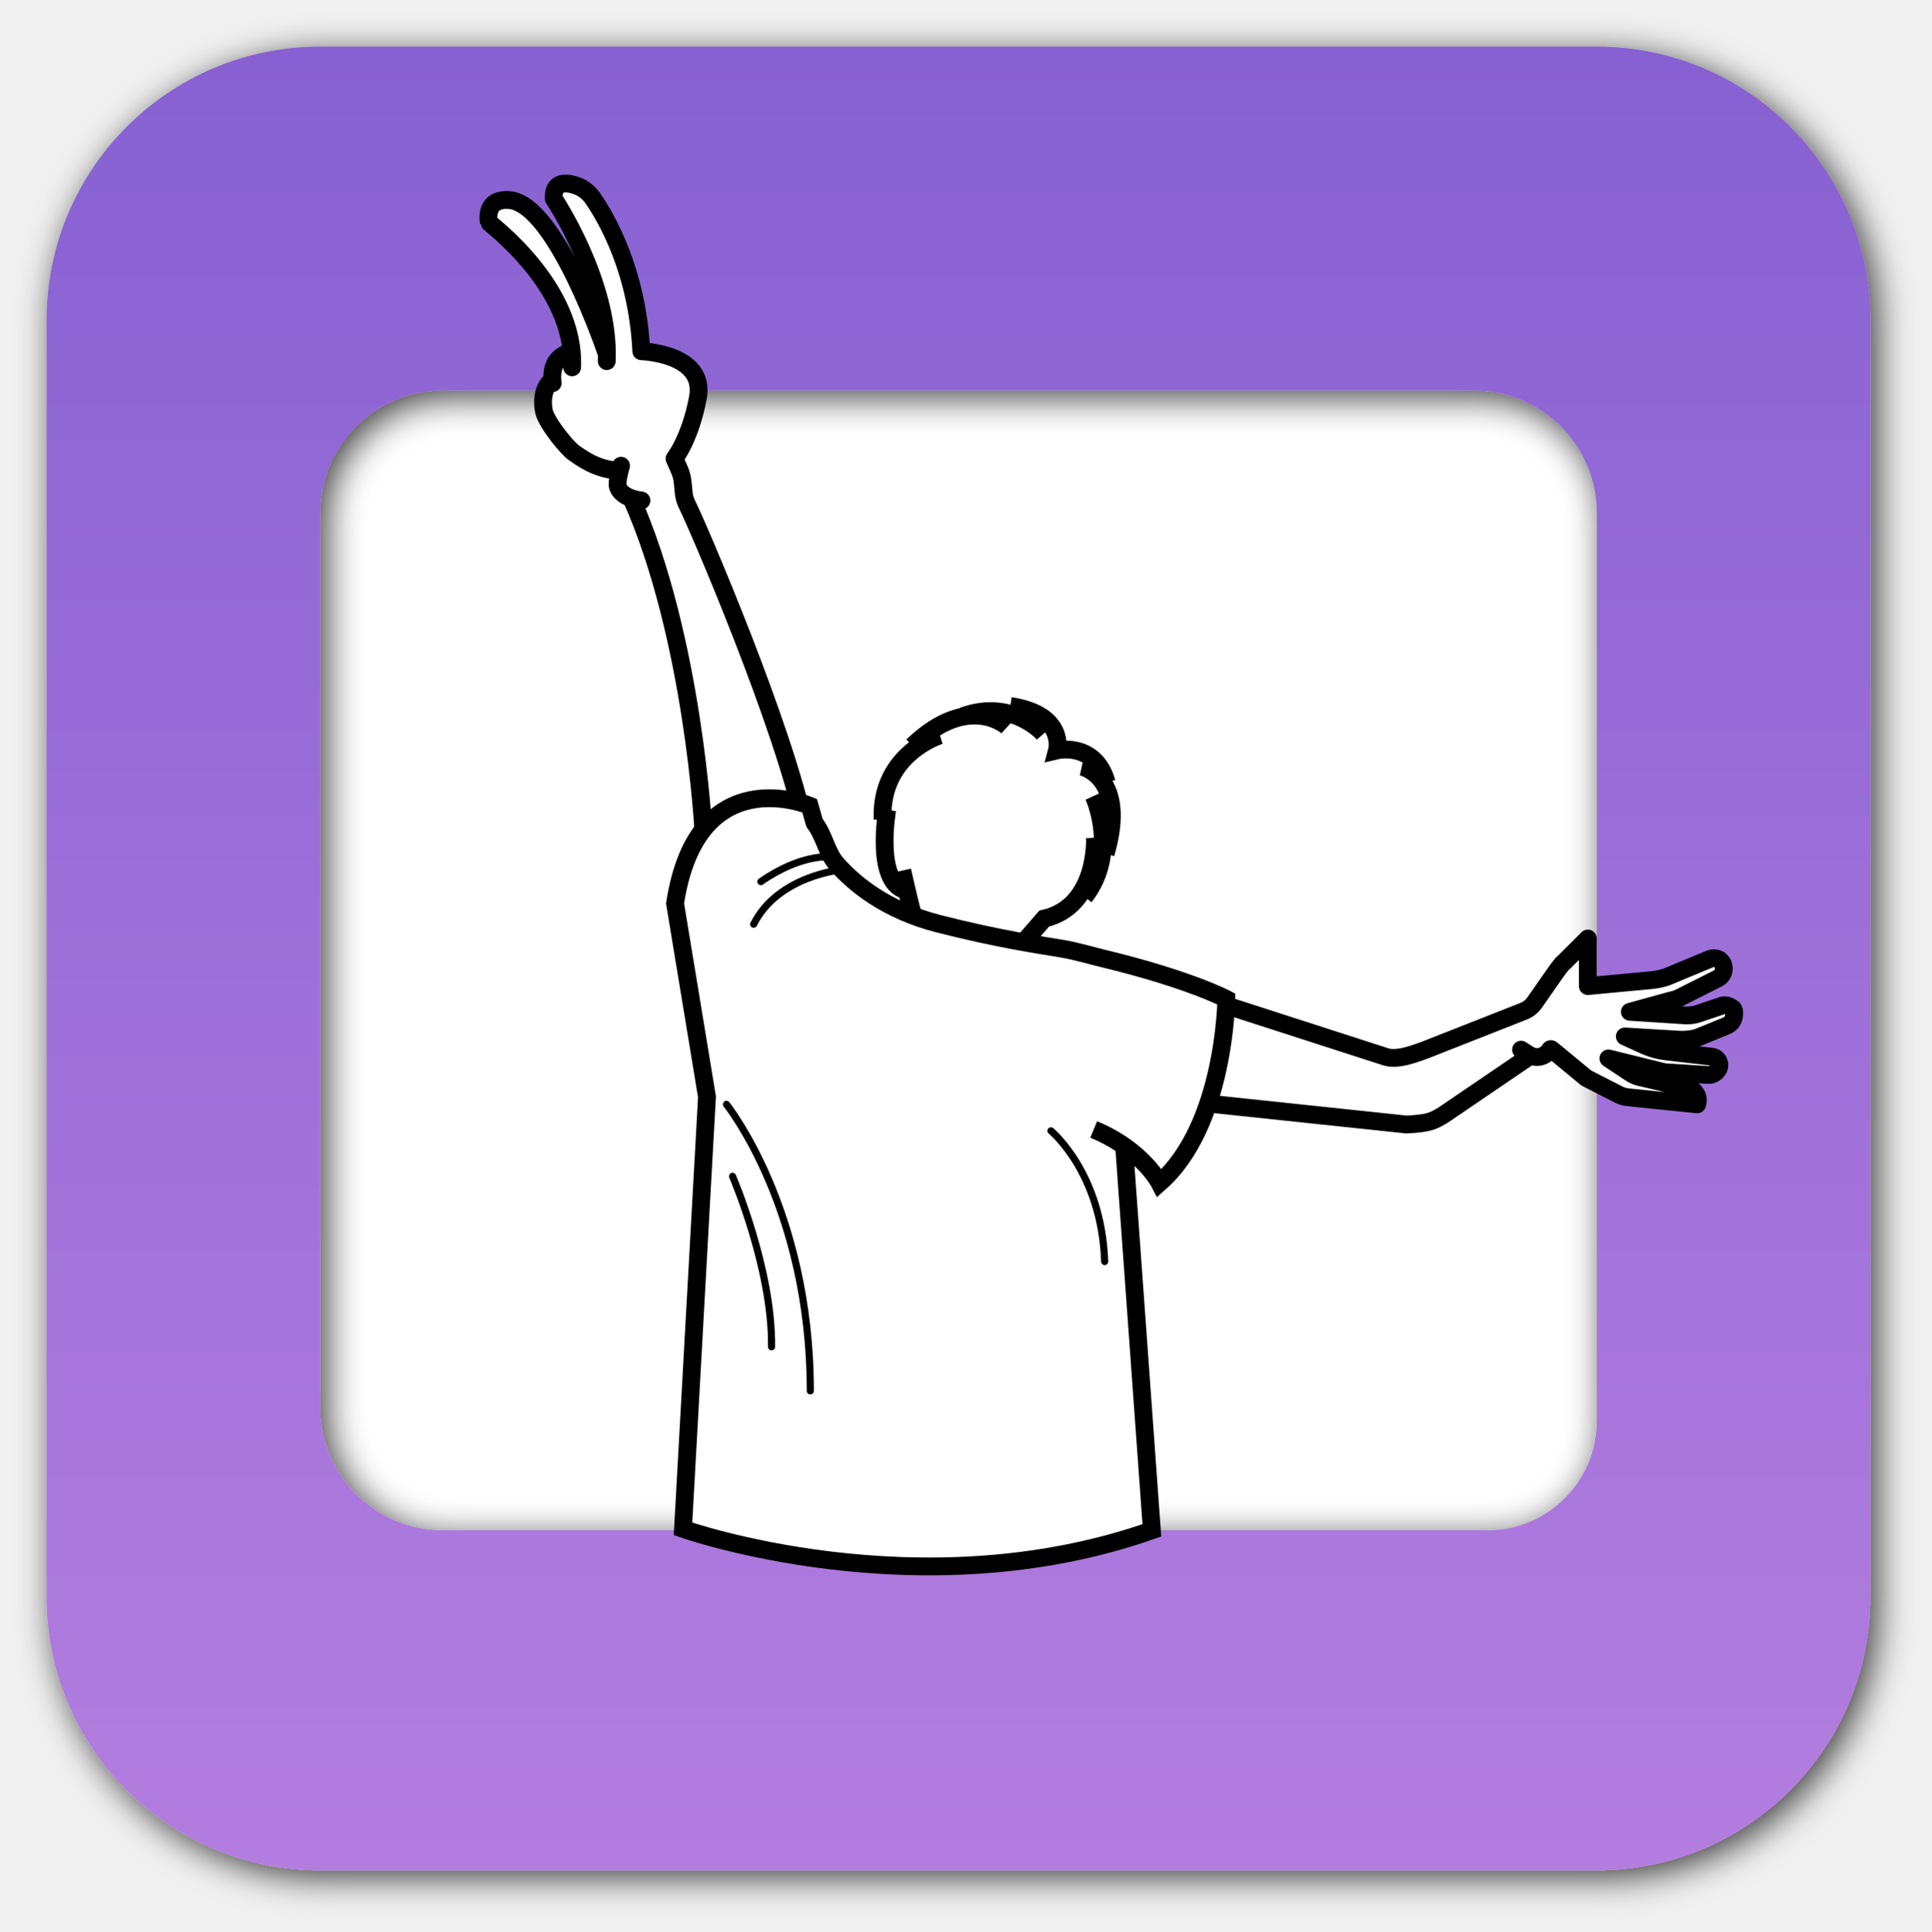
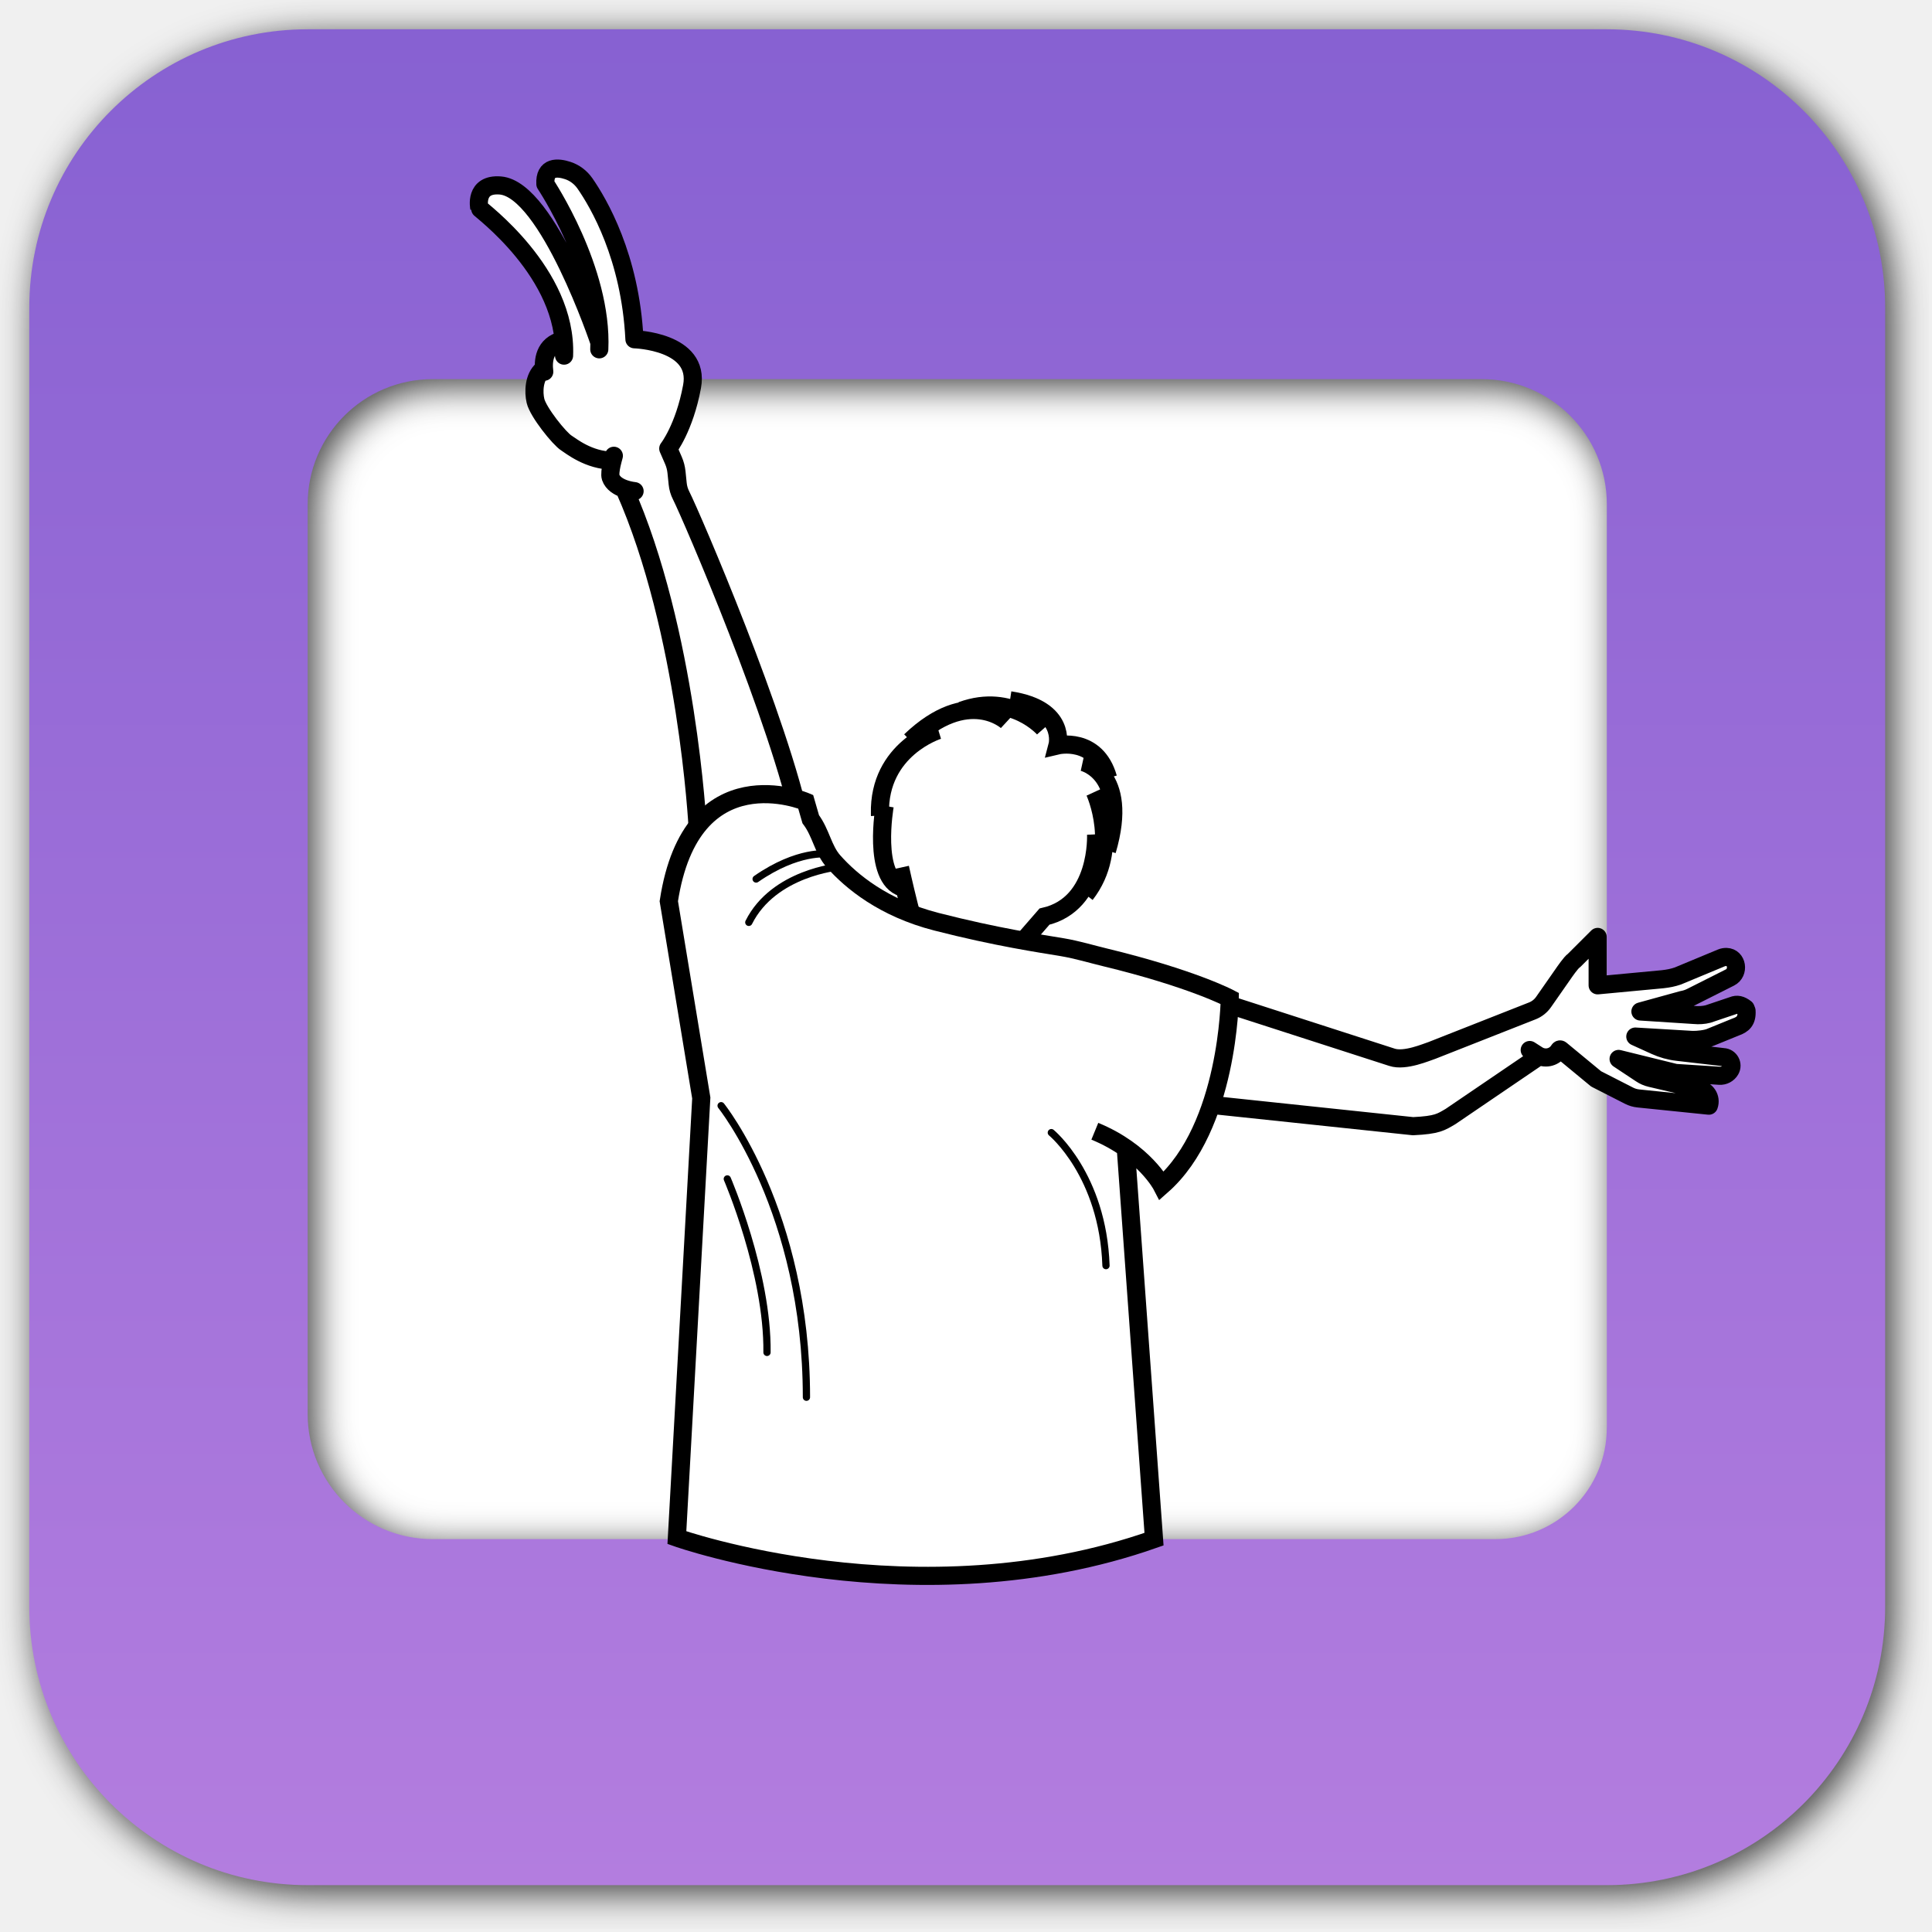
- <svg xmlns="http://www.w3.org/2000/svg" id="_레이어_1" data-name="레이어 1" viewBox="0 0 542.16 542.16">
+ <svg xmlns="http://www.w3.org/2000/svg" width="533" height="533" viewBox="0 0 533 533" fill="none">
+   <path d="M487.37 69.52H45.91V463.19H487.37V69.52Z" fill="white" />
+   <path d="M305.69 214.64C302.42 203.11 291.74 205.65 291.74 205.65C291.74 205.65 294.4 195.61 278.63 193.2" stroke="black" stroke-width="5" stroke-miterlimit="10" />
+   <path d="M298.69 210.21C298.69 210.21 311.76 213.08 305.39 234.64" stroke="black" stroke-width="5" stroke-miterlimit="10" />
+   <path d="M302.03 218.45C302.03 218.45 309.28 234.13 299.46 246.75" stroke="black" stroke-width="5" stroke-miterlimit="10" />
+   <path d="M302.39 230.17C302.39 230.17 303.33 249.4 288.14 252.88L275.98 266.87" stroke="black" stroke-width="5" stroke-miterlimit="10" />
+   <path d="M287.97 200.97C287.97 200.97 279.21 191 265.29 196.07" stroke="black" stroke-width="5" stroke-miterlimit="10" />
+   <path d="M277.82 199.02C277.82 199.02 267.13 189.13 251.17 204.39" stroke="black" stroke-width="5" stroke-miterlimit="10" />
+   <path d="M258.87 201.43C258.87 201.43 242.34 206.52 242.76 224.51C242.76 224.67 242.76 224.82 242.77 224.98" stroke="black" stroke-width="5" stroke-miterlimit="10" />
+   <path d="M244.07 222.31C244.07 222.31 240.53 242.34 249.05 244.89" stroke="black" stroke-width="5" stroke-miterlimit="10" />
+   <path d="M248.3 239.39C248.3 239.39 252.86 260.24 254.37 260.64" stroke="black" stroke-width="5" stroke-miterlimit="10" />
+   <g filter="url(#filter0_d_2116_2473)">
+     <path d="M443.28 8.08H84.88C42.46 8.08 8.08 42.46 8.08 84.88V443.28C8.08 485.7 42.46 520.08 84.88 520.08H443.28C485.7 520.08 520.08 485.7 520.08 443.28V84.88C520.08 42.46 485.7 8.08 443.28 8.08ZM443.28 393.89C443.28 410.86 429.53 424.61 412.56 424.61H119.39C100.33 424.61 84.88 409.16 84.88 390.1V139.11C84.88 120.05 100.33 104.6 119.39 104.6H408.78C427.84 104.6 443.29 120.05 443.29 139.11V393.88L443.28 393.89Z" fill="url(#paint0_linear_2116_2473)" />
+   </g>
+   <path d="M175.02 93.6C175.02 93.6 180.13 99.37 179.47 105.03Z" fill="white" />
+   <path d="M175.02 93.6C175.02 93.6 180.13 99.37 179.47 105.03" stroke="black" stroke-width="5" stroke-miterlimit="10" />
+   <path d="M192.45 228.17C192.45 228.17 189.65 174.01 172.25 134.86C173.01 135.12 173.85 135.35 175.07 135.5C175.07 135.5 169.62 135.02 168.48 131.69C167.99 130.25 169.35 125.74 169.35 125.74L168.99 127.08C162.39 127.05 157.44 122.95 156.27 122.23C154.35 121.04 148.46 113.71 147.73 110.59C147.17 108.2 147.24 104.06 149.71 101.98L150.15 102.55C149.78 99.65 150.06 95.08 155.3 93.85L155.61 98.11C156.54 75.26 132.2 57.69 132.22 57.36C132.22 57.36 130.77 50.58 138.04 51.17C151.22 52.25 165.37 94.5 165.37 94.5L165.33 96.37C166.32 74.44 150.46 50.77 150.46 50.77C150.19 45.84 153.86 46.13 156.65 47.05C158.57 47.68 160.21 48.94 161.37 50.6C165.1 55.96 173.91 70.85 175.03 93.6C175.03 93.6 193.26 94.09 190.92 106.65C188.79 118.11 184.36 123.75 184.36 123.75L185.78 127.01C186.23 128.04 186.51 129.12 186.63 130.24L186.96 133.47C187.07 134.58 187.38 135.65 187.89 136.65C190.8 142.41 215.21 199.13 221.15 228.18" fill="white" />
+   <path d="M192.45 228.17C192.45 228.17 189.65 174.01 172.25 134.86C173.01 135.12 173.85 135.35 175.07 135.5C175.07 135.5 169.62 135.02 168.48 131.69C167.99 130.25 169.35 125.74 169.35 125.74L168.99 127.08C162.39 127.05 157.44 122.95 156.27 122.23C154.35 121.04 148.46 113.71 147.73 110.59C147.17 108.2 147.24 104.06 149.71 101.98L150.15 102.55C149.78 99.65 150.06 95.08 155.3 93.85L155.61 98.11C156.54 75.26 132.2 57.69 132.22 57.36C132.22 57.36 130.77 50.58 138.04 51.17C151.22 52.25 165.37 94.5 165.37 94.5L165.33 96.37C166.32 74.44 150.46 50.77 150.46 50.77C150.19 45.84 153.86 46.13 156.65 47.05C158.57 47.68 160.21 48.94 161.37 50.6C165.1 55.96 173.91 70.85 175.03 93.6C175.03 93.6 193.26 94.09 190.92 106.65C188.79 118.11 184.36 123.75 184.36 123.75L185.78 127.01C186.23 128.04 186.51 129.12 186.63 130.24L186.96 133.47C187.07 134.58 187.38 135.65 187.89 136.65C190.8 142.41 215.21 199.13 221.15 228.18" stroke="black" stroke-width="5" stroke-linejoin="round" />
+   <path d="M334.17 304.81L389.81 310.69C389.81 310.69 389.84 310.69 389.86 310.69C396.56 310.37 397.53 309.57 400.18 308.02L424.66 291.37L422.02 289.68L424.19 291.07C426.08 292.28 428.59 291.81 429.91 289.98L430.16 289.63C430.26 289.5 430.44 289.47 430.57 289.58L440.32 297.63C440.32 297.63 440.35 297.65 440.37 297.66L449.42 302.28C450.22 302.69 451.09 302.95 451.99 303.04L471.44 305.03C472.22 302.9 470.74 300.61 468.47 300.46L455.37 297.39C454.43 297.17 453.54 296.79 452.74 296.25L446.54 292.14L462.01 295.95C462.17 295.99 462.33 296.01 462.5 296.02L474.37 296.78C475.59 296.86 476.75 296.24 477.36 295.19C478.26 293.65 477.19 291.71 475.41 291.64L462.75 290.17C460.65 289.93 458.59 289.35 456.67 288.48L451.15 285.97L466.87 286.9C468.25 286.94 470.77 286.69 472.02 286.11L478.84 283.33C480.8 282.65 482.01 281.64 481.83 278.85L481.58 278.21C480.26 277.18 479.2 276.97 478.04 277.45L471.23 279.74C470.08 280.05 468.62 280.13 467.44 280.01L452.56 279.05L464.13 275.86C464.98 275.71 465.81 275.44 466.58 275.05L477.26 269.67C479.9 268.34 479.27 264.1 476.31 264.01C475.83 263.99 475.34 264.08 474.88 264.27L462.87 269.26C461.48 269.73 460.33 269.96 458.67 270.15L440.76 271.83V258.48L434.21 265.01C433.42 265.5 431.64 268.12 431.11 268.88L425.84 276.43C425.07 277.54 423.98 278.4 422.72 278.89L395.05 289.79C393.63 290.23 387.62 292.88 384.01 291.68L339.2 277.22" fill="white" />
+   <path d="M334.17 304.81L389.81 310.69C389.81 310.69 389.84 310.69 389.86 310.69C396.56 310.37 397.53 309.57 400.18 308.02L424.66 291.37L422.02 289.68L424.19 291.07C426.08 292.28 428.59 291.81 429.91 289.98L430.16 289.63C430.26 289.5 430.44 289.47 430.57 289.58L440.32 297.63C440.32 297.63 440.35 297.65 440.37 297.66L449.42 302.28C450.22 302.69 451.09 302.95 451.99 303.04L471.44 305.03C472.22 302.9 470.74 300.61 468.47 300.46L455.37 297.39C454.43 297.17 453.54 296.79 452.74 296.25L446.54 292.14L462.01 295.95C462.17 295.99 462.33 296.01 462.5 296.02L474.37 296.78C475.59 296.86 476.75 296.24 477.36 295.19C478.26 293.65 477.19 291.71 475.41 291.64L462.75 290.17C460.65 289.93 458.59 289.35 456.67 288.48L451.15 285.97L466.87 286.9C468.25 286.94 470.77 286.69 472.02 286.11L478.84 283.33C480.8 282.65 482.01 281.64 481.83 278.85L481.58 278.21C480.26 277.18 479.2 276.97 478.04 277.45L471.23 279.74C470.08 280.05 468.62 280.13 467.44 280.01L452.56 279.05L464.13 275.86C464.98 275.71 465.81 275.44 466.58 275.05L477.26 269.67C479.9 268.34 479.27 264.1 476.31 264.01C475.83 263.99 475.34 264.08 474.88 264.27L462.87 269.26C461.48 269.73 460.33 269.96 458.67 270.15L440.76 271.83V258.48L434.21 265.01C433.42 265.5 431.64 268.12 431.11 268.88L425.84 276.43C425.07 277.54 423.98 278.4 422.72 278.89L395.05 289.79C393.63 290.23 387.62 292.88 384.01 291.68L339.2 277.22" stroke="black" stroke-width="5" stroke-linejoin="round" />
+   <path d="M310.54 316.22L318.37 424.62C252.88 447.66 186.74 424.2 186.74 424.2L193.47 302.91L184.51 248.62C190.77 207.82 222.27 221.18 222.27 221.18L223.66 225.99C226.57 229.89 227 234.33 229.98 237.67C234.87 243.17 243.76 250.54 258.32 254.28C275.12 258.59 287.14 260.32 293.09 261.32C297.1 261.99 301.45 263.3 304.75 264.09C328.86 269.91 339.27 275.45 339.27 275.45C339.27 275.45 338.95 310.88 320.53 327.09C320.53 327.09 315.69 317.7 302.04 312.09" fill="white" />
+   <path d="M310.54 316.22L318.37 424.62C252.88 447.66 186.74 424.2 186.74 424.2L193.47 302.91L184.51 248.62C190.77 207.82 222.27 221.18 222.27 221.18L223.66 225.99C226.57 229.89 227 234.33 229.98 237.67C234.87 243.17 243.76 250.54 258.32 254.28C275.12 258.59 287.14 260.32 293.09 261.32C297.1 261.99 301.45 263.3 304.75 264.09C328.86 269.91 339.27 275.45 339.27 275.45C339.27 275.45 338.95 310.88 320.53 327.09C320.53 327.09 315.69 317.7 302.04 312.09" stroke="black" stroke-width="5" stroke-miterlimit="10" />
+   <path d="M198.94 305.04C198.94 305.04 222.48 334.27 222.48 385.47" stroke="black" stroke-width="2" stroke-miterlimit="10" stroke-linecap="round" />
+   <path d="M200.65 325.24C200.65 325.24 211.85 351.2 211.6 373.1" stroke="black" stroke-width="2" stroke-miterlimit="10" stroke-linecap="round" />
+   <path d="M228.24 235.6C228.24 235.6 220.17 234.46 208.6 242.5" stroke="black" stroke-width="2" stroke-miterlimit="10" stroke-linecap="round" />
+   <path d="M231.37 239.16C231.37 239.16 213.44 240.75 206.58 254.46" stroke="black" stroke-width="2" stroke-miterlimit="10" stroke-linecap="round" />
+   <path d="M290.04 312.47C290.04 312.47 304.26 324.13 305.12 349.16" stroke="black" stroke-width="2" stroke-miterlimit="10" stroke-linecap="round" />
  <defs>
-     <style>
-       .cls-1 {
-         stroke-linecap: round;
-         stroke-width: 2px;
-       }
- 
-       .cls-1, .cls-2, .cls-3, .cls-4 {
-         stroke: #000;
-       }
- 
-       .cls-1, .cls-3, .cls-4 {
-         stroke-miterlimit: 10;
-       }
- 
-       .cls-1, .cls-4 {
-         fill: none;
-       }
- 
-       .cls-5, .cls-2, .cls-3 {
-         fill: #fff;
-       }
- 
-       .cls-2 {
-         stroke-linejoin: round;
-       }
- 
-       .cls-2, .cls-3, .cls-4 {
-         stroke-width: 5px;
-       }
- 
-       .cls-6 {
-         fill: url(#_무제_그라디언트_12);
-         filter: url(#drop-shadow-1);
-       }
-     </style>
-     <linearGradient id="_무제_그라디언트_12" data-name="무제 그라디언트 12" x1="269.08" y1="525.08" x2="269.08" y2="13.08" gradientUnits="userSpaceOnUse">
-       <stop offset="0" stop-color="#b37ddf" />
-       <stop offset="1" stop-color="#8761d2" />
+     <filter id="filter0_d_2116_2473" x="0.08" y="0.08" width="532" height="532" filterUnits="userSpaceOnUse" color-interpolation-filters="sRGB">
+       <feFlood flood-opacity="0" result="BackgroundImageFix" />
+       <feColorMatrix in="SourceAlpha" type="matrix" values="0 0 0 0 0 0 0 0 0 0 0 0 0 0 0 0 0 0 127 0" result="hardAlpha" />
+       <feOffset dx="2" dy="2" />
+       <feGaussianBlur stdDeviation="5" />
+       <feColorMatrix type="matrix" values="0 0 0 0 0 0 0 0 0 0 0 0 0 0 0 0 0 0 0.75 0" />
+       <feBlend mode="normal" in2="BackgroundImageFix" result="effect1_dropShadow_2116_2473" />
+       <feBlend mode="normal" in="SourceGraphic" in2="effect1_dropShadow_2116_2473" result="shape" />
+     </filter>
+     <linearGradient id="paint0_linear_2116_2473" x1="264.08" y1="520.08" x2="264.08" y2="8.08" gradientUnits="userSpaceOnUse">
+       <stop stop-color="#B37DDF" />
+       <stop offset="1" stop-color="#8761D2" />
    </linearGradient>
-     <filter id="drop-shadow-1" x="0" y="0" width="542.16" height="542.16" filterUnits="userSpaceOnUse">
-       <feOffset dx="2" dy="2" />
-       <feGaussianBlur result="blur" stdDeviation="5" />
-       <feFlood flood-color="#000" flood-opacity=".75" />
-       <feComposite in2="blur" operator="in" />
-       <feComposite in="SourceGraphic" />
-     </filter>
  </defs>
-   <rect class="cls-5" x="50.91" y="74.52" width="441.46" height="393.67" />
-   <g>
-     <path class="cls-4" d="M310.69,219.64c-3.27-11.53-13.95-8.99-13.95-8.99,0,0,2.66-10.04-13.11-12.45" />
-     <path class="cls-4" d="M303.69,215.21s13.07,2.87,6.7,24.43" />
-     <path class="cls-4" d="M307.03,223.45s7.25,15.68-2.57,28.3" />
-     <path class="cls-4" d="M307.39,235.17s.94,19.23-14.25,22.71l-12.16,13.99" />
-     <path class="cls-4" d="M292.97,205.97s-8.76-9.97-22.68-4.9" />
-     <path class="cls-4" d="M282.82,204.02s-10.69-9.89-26.65,5.37" />
-     <path class="cls-4" d="M263.87,206.43s-16.53,5.09-16.11,23.08c0,.16,0,.31.01.47" />
-     <path class="cls-4" d="M249.07,227.31s-3.54,20.03,4.98,22.58" />
-     <path class="cls-4" d="M253.3,244.39s4.56,20.85,6.07,21.25" />
-   </g>
-   <path class="cls-6" d="M448.28,13.08H89.88C47.46,13.08,13.08,47.46,13.08,89.88v358.4c0,42.42,34.38,76.8,76.8,76.8h358.4c42.42,0,76.8-34.38,76.8-76.8V89.88c0-42.42-34.38-76.8-76.8-76.8ZM448.28,398.89c0,16.97-13.75,30.72-30.72,30.72H124.39c-19.06,0-34.51-15.45-34.51-34.51v-250.99c0-19.06,15.45-34.51,34.51-34.51h289.39c19.06,0,34.51,15.45,34.51,34.51v254.77Z" />
-   <g>
-     <path class="cls-3" d="M180.02,98.6s5.11,5.77,4.45,11.43" />
-     <path class="cls-2" d="M197.45,233.17s-2.8-54.16-20.2-93.31c.76.26,1.6.49,2.82.64,0,0-5.45-.48-6.59-3.81-.49-1.44.87-5.95.87-5.95l-.36,1.34c-6.6-.03-11.55-4.13-12.72-4.85-1.92-1.19-7.81-8.52-8.54-11.64-.56-2.39-.49-6.53,1.98-8.61l.44.57c-.37-2.9-.09-7.47,5.15-8.7l.31,4.26c.93-22.85-23.41-40.42-23.39-40.75,0,0-1.45-6.78,5.82-6.19,13.18,1.08,27.33,43.33,27.33,43.33l-.04,1.87c.99-21.93-14.87-45.6-14.87-45.6-.27-4.93,3.4-4.64,6.19-3.72,1.92.63,3.56,1.89,4.72,3.55,3.73,5.36,12.54,20.25,13.66,43,0,0,18.23.49,15.89,13.05-2.13,11.46-6.56,17.1-6.56,17.1l1.42,3.26c.45,1.03.73,2.11.85,3.23l.33,3.23c.11,1.11.42,2.18.93,3.18,2.91,5.76,27.32,62.48,33.26,91.53" />
-   </g>
-   <path class="cls-2" d="M339.17,309.81l55.64,5.88s.03,0,.05,0c6.7-.32,7.67-1.12,10.32-2.67l24.48-16.65-2.64-1.69,2.17,1.39c1.89,1.21,4.4.74,5.72-1.09l.25-.35c.1-.13.28-.16.41-.05l9.75,8.05s.03.02.05.03l9.05,4.62c.8.41,1.67.67,2.57.76l19.45,1.99c.78-2.13-.7-4.42-2.97-4.57l-13.1-3.07c-.94-.22-1.83-.6-2.63-1.14l-6.2-4.11,15.47,3.81c.16.04.32.06.49.07l11.87.76c1.22.08,2.38-.54,2.99-1.59h0c.9-1.54-.17-3.48-1.95-3.55l-12.66-1.47c-2.1-.24-4.16-.82-6.08-1.69l-5.52-2.51,15.72.93c1.38.04,3.9-.21,5.15-.79l6.82-2.78c1.96-.68,3.17-1.69,2.99-4.48l-.25-.64c-1.32-1.03-2.38-1.24-3.54-.76l-6.81,2.29c-1.15.31-2.61.39-3.79.27l-14.88-.96,11.57-3.19c.85-.15,1.68-.42,2.45-.81l10.68-5.38c2.64-1.33,2.01-5.57-.95-5.66-.48-.02-.97.07-1.43.26l-12.01,4.99c-1.39.47-2.54.7-4.2.89l-17.91,1.68v-13.35s-6.55,6.53-6.55,6.53c-.79.49-2.57,3.11-3.1,3.87l-5.27,7.55c-.77,1.11-1.86,1.97-3.12,2.46l-27.67,10.9c-1.42.44-7.43,3.09-11.04,1.89l-44.81-14.46" />
-   <path class="cls-3" d="M315.54,321.22l7.83,108.4c-65.49,23.04-131.63-.42-131.63-.42l6.73-121.29-8.96-54.29c6.26-40.8,37.76-27.44,37.76-27.44l1.39,4.81c2.91,3.9,3.34,8.34,6.32,11.68,4.89,5.5,13.78,12.87,28.34,16.61,16.8,4.31,28.82,6.04,34.77,7.04,4.01.67,8.36,1.98,11.66,2.77,24.11,5.82,34.52,11.36,34.52,11.36,0,0-.32,35.43-18.74,51.64,0,0-4.84-9.39-18.49-15" />
-   <path class="cls-1" d="M203.94,310.04s23.54,29.23,23.54,80.43" />
-   <path class="cls-1" d="M205.65,330.24s11.2,25.96,10.95,47.86" />
-   <path class="cls-1" d="M233.24,240.6s-8.07-1.14-19.64,6.9" />
-   <path class="cls-1" d="M236.37,244.16s-17.93,1.59-24.79,15.3" />
-   <path class="cls-1" d="M295.04,317.47s14.22,11.66,15.08,36.69" />
</svg>
